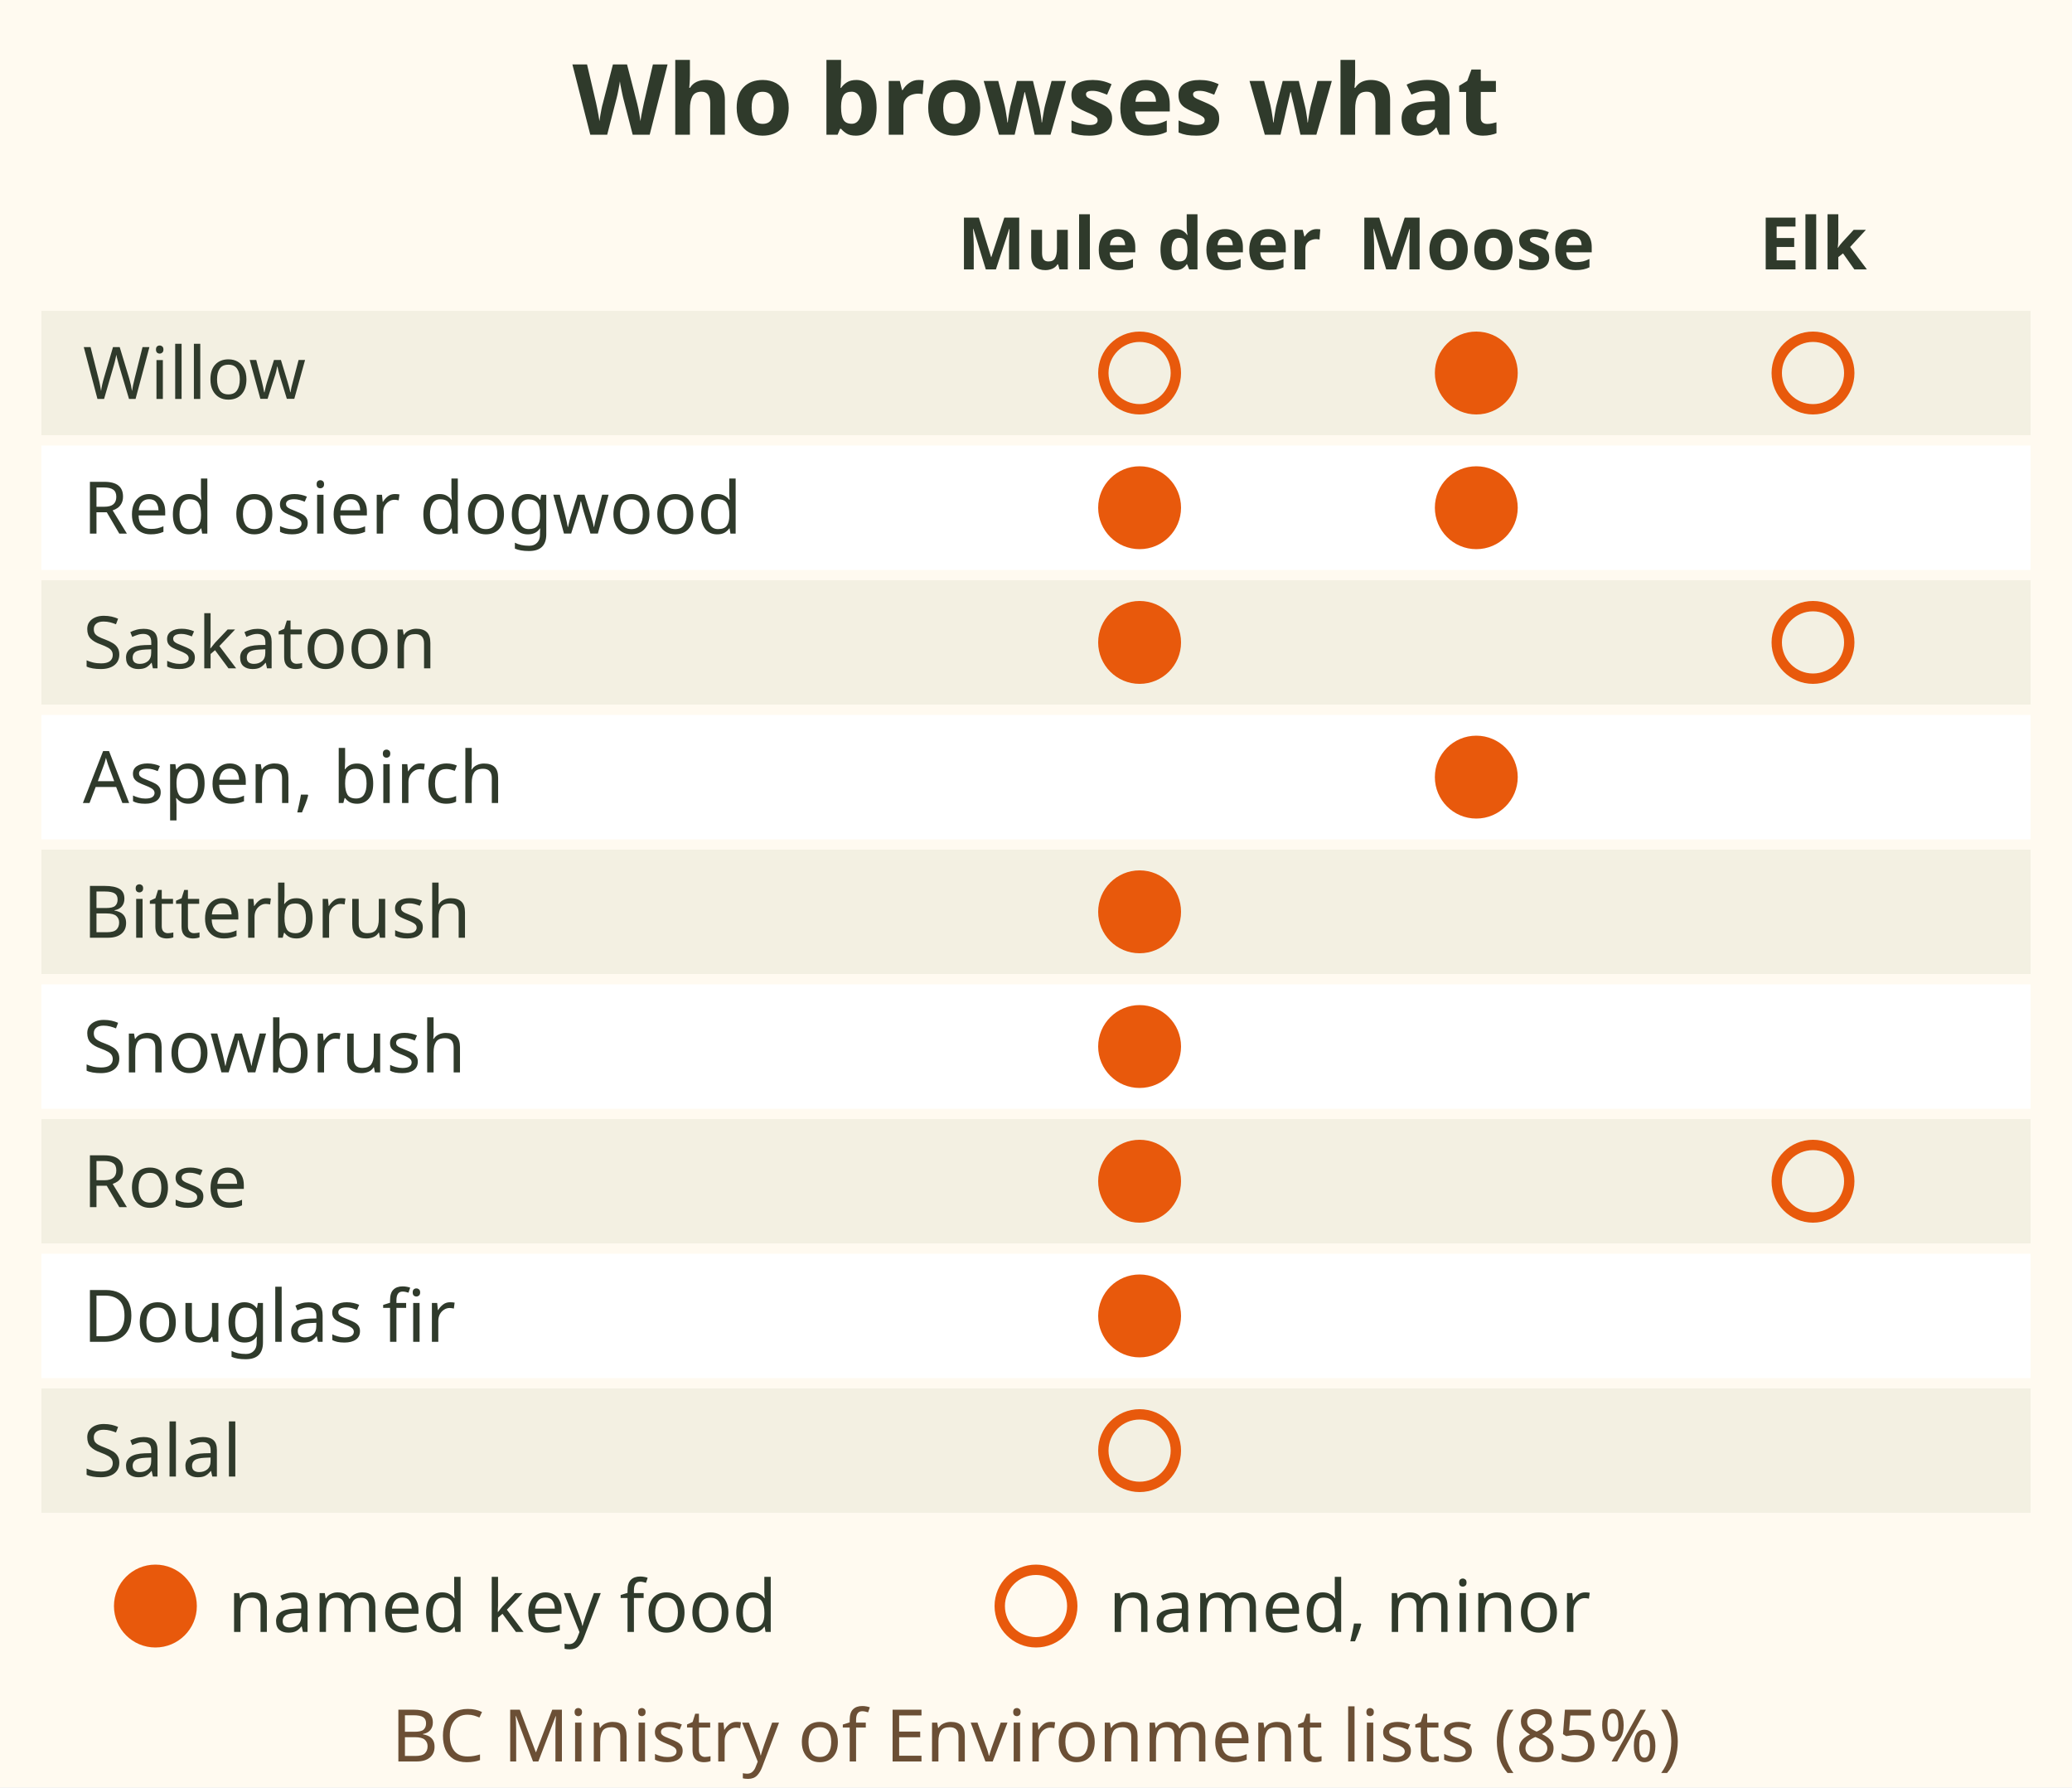
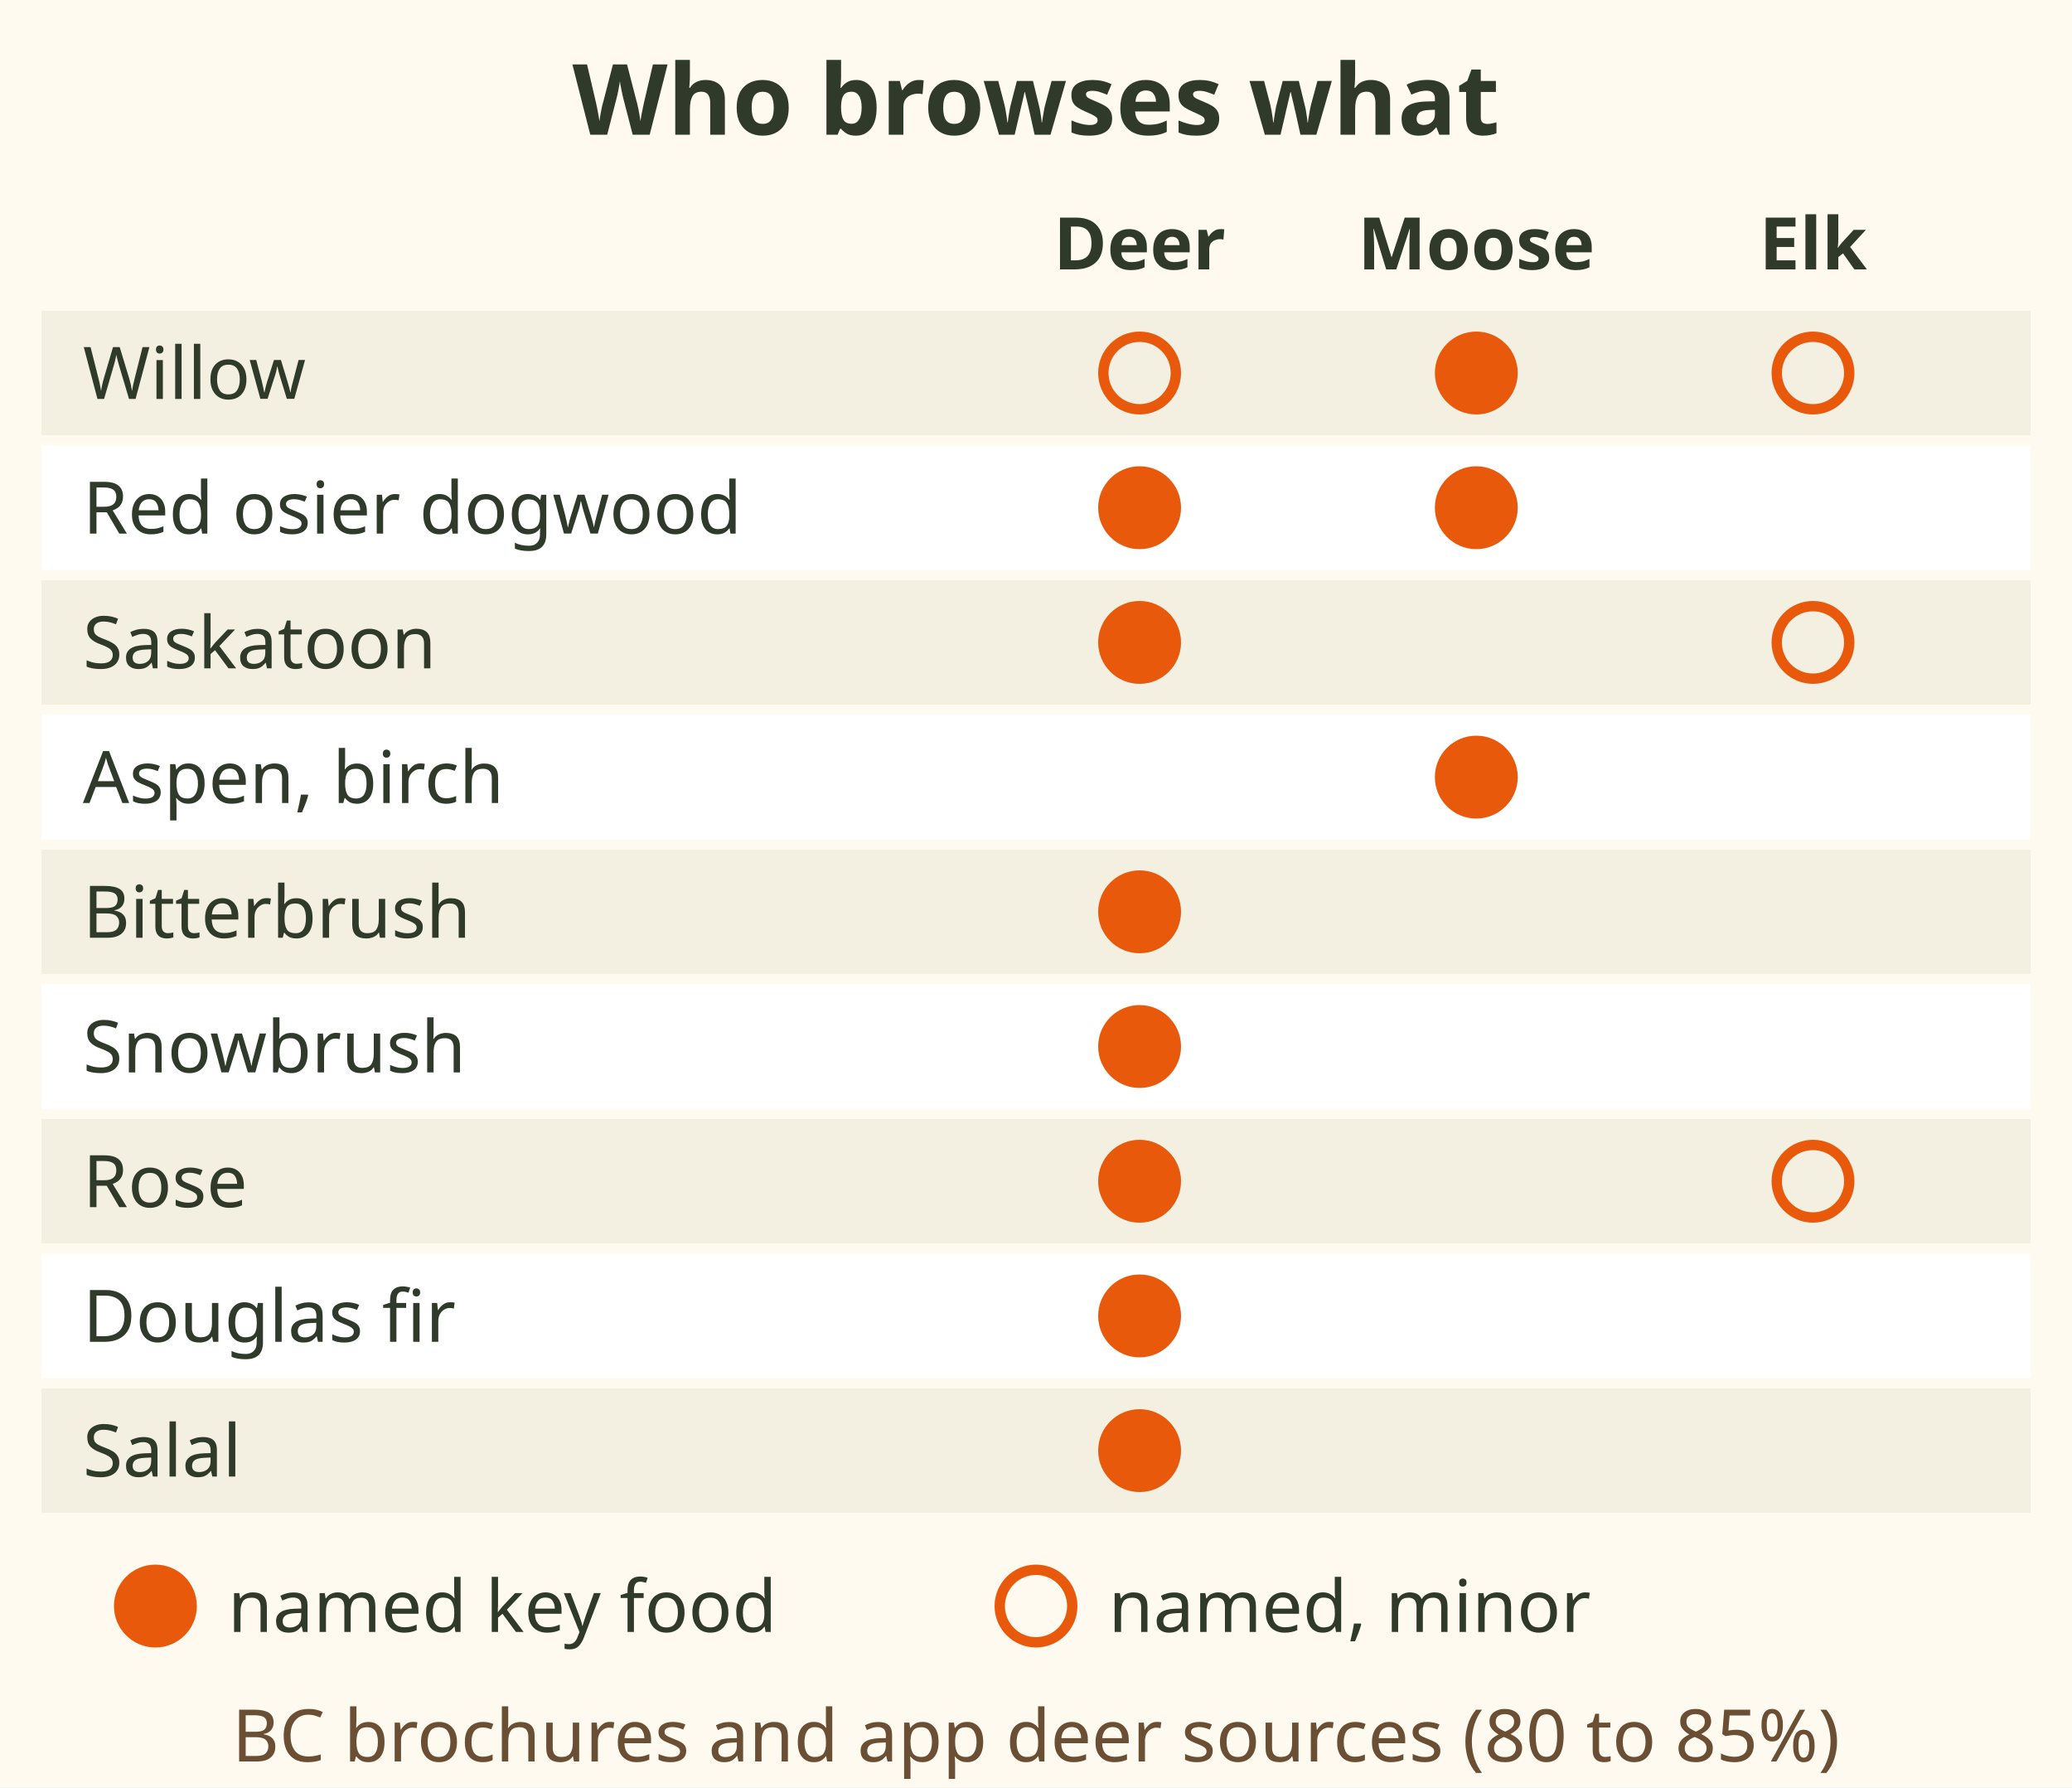
- <svg xmlns="http://www.w3.org/2000/svg" viewBox="0 0 400 345" font-family="sans-serif" role="img" aria-label="Grid of who browses what, from BC Ministry of Environment species brochures. Willow: key moose winter food, also eaten by deer and elk. Red osier dogwood: deer and moose. Saskatoon: mule deer key food, elk minor. Aspen and paper birch: moose. Bitterbrush, snowbrush, rose and Douglas fir: mule deer winter foods; rose also elk. Salal: coast black tailed deer.">
+ <svg xmlns="http://www.w3.org/2000/svg" viewBox="0 0 400 345" font-family="sans-serif" role="img" aria-label="Grid of who browses what, from BC Ministry of Environment species brochures and the app deer sources. Willow: key moose winter food, also eaten by deer and elk. Red osier dogwood: deer and moose. Saskatoon: deer key food, elk minor. Aspen and paper birch: moose. Bitterbrush, snowbrush, rose and Douglas fir: mule deer winter foods; rose also elk. Salal: key winter food of coast black tailed deer.">
  <rect width="400" height="345" fill="#fffaf0" />
  <text x="200.0" y="26" font-size="19" fill="#2f3a2b" text-anchor="middle" font-weight="bold">Who browses what</text>
-   <text x="220" y="52" font-size="14" fill="#2f3a2b" text-anchor="middle" font-weight="bold">Mule deer</text>
+   <text x="220" y="52" font-size="14" fill="#2f3a2b" text-anchor="middle" font-weight="bold">Deer</text>
  <text x="285" y="52" font-size="14" fill="#2f3a2b" text-anchor="middle" font-weight="bold">Moose</text>
  <text x="350" y="52" font-size="14" fill="#2f3a2b" text-anchor="middle" font-weight="bold">Elk</text>
  <rect x="8" y="60" width="384" height="24" rx="0" fill="#f3f0e2" />
  <text x="16" y="77" font-size="14" fill="#2f3a2b" text-anchor="start">Willow</text>
  <circle cx="220" cy="72" r="7" fill="none" stroke="#e8590c" stroke-width="2" />
  <circle cx="285" cy="72" r="8" fill="#e8590c" />
  <circle cx="350" cy="72" r="7" fill="none" stroke="#e8590c" stroke-width="2" />
  <rect x="8" y="86" width="384" height="24" rx="0" fill="#ffffff" />
  <text x="16" y="103" font-size="14" fill="#2f3a2b" text-anchor="start">Red osier dogwood</text>
  <circle cx="220" cy="98" r="8" fill="#e8590c" />
  <circle cx="285" cy="98" r="8" fill="#e8590c" />
  <rect x="8" y="112" width="384" height="24" rx="0" fill="#f3f0e2" />
  <text x="16" y="129" font-size="14" fill="#2f3a2b" text-anchor="start">Saskatoon</text>
  <circle cx="220" cy="124" r="8" fill="#e8590c" />
  <circle cx="350" cy="124" r="7" fill="none" stroke="#e8590c" stroke-width="2" />
  <rect x="8" y="138" width="384" height="24" rx="0" fill="#ffffff" />
  <text x="16" y="155" font-size="14" fill="#2f3a2b" text-anchor="start">Aspen, birch</text>
  <circle cx="285" cy="150" r="8" fill="#e8590c" />
  <rect x="8" y="164" width="384" height="24" rx="0" fill="#f3f0e2" />
  <text x="16" y="181" font-size="14" fill="#2f3a2b" text-anchor="start">Bitterbrush</text>
  <circle cx="220" cy="176" r="8" fill="#e8590c" />
  <rect x="8" y="190" width="384" height="24" rx="0" fill="#ffffff" />
  <text x="16" y="207" font-size="14" fill="#2f3a2b" text-anchor="start">Snowbrush</text>
  <circle cx="220" cy="202" r="8" fill="#e8590c" />
  <rect x="8" y="216" width="384" height="24" rx="0" fill="#f3f0e2" />
  <text x="16" y="233" font-size="14" fill="#2f3a2b" text-anchor="start">Rose</text>
  <circle cx="220" cy="228" r="8" fill="#e8590c" />
  <circle cx="350" cy="228" r="7" fill="none" stroke="#e8590c" stroke-width="2" />
  <rect x="8" y="242" width="384" height="24" rx="0" fill="#ffffff" />
  <text x="16" y="259" font-size="14" fill="#2f3a2b" text-anchor="start">Douglas fir</text>
  <circle cx="220" cy="254" r="8" fill="#e8590c" />
  <rect x="8" y="268" width="384" height="24" rx="0" fill="#f3f0e2" />
  <text x="16" y="285" font-size="14" fill="#2f3a2b" text-anchor="start">Salal</text>
-   <circle cx="220" cy="280" r="7" fill="none" stroke="#e8590c" stroke-width="2" />
+   <circle cx="220" cy="280" r="8" fill="#e8590c" />
  <circle cx="30" cy="310" r="8" fill="#e8590c" />
  <text x="44" y="315" font-size="14" fill="#2f3a2b" text-anchor="start">named key food</text>
  <circle cx="200" cy="310" r="7" fill="none" stroke="#e8590c" stroke-width="2" />
  <text x="214" y="315" font-size="14" fill="#2f3a2b" text-anchor="start">named, minor</text>
-   <text x="200.0" y="340" font-size="14" fill="#6b4f35" text-anchor="middle">BC Ministry of Environment lists (85%)</text>
+   <text x="200.0" y="340" font-size="14" fill="#6b4f35" text-anchor="middle">BC brochures and app deer sources (80 to 85%)</text>
</svg>
